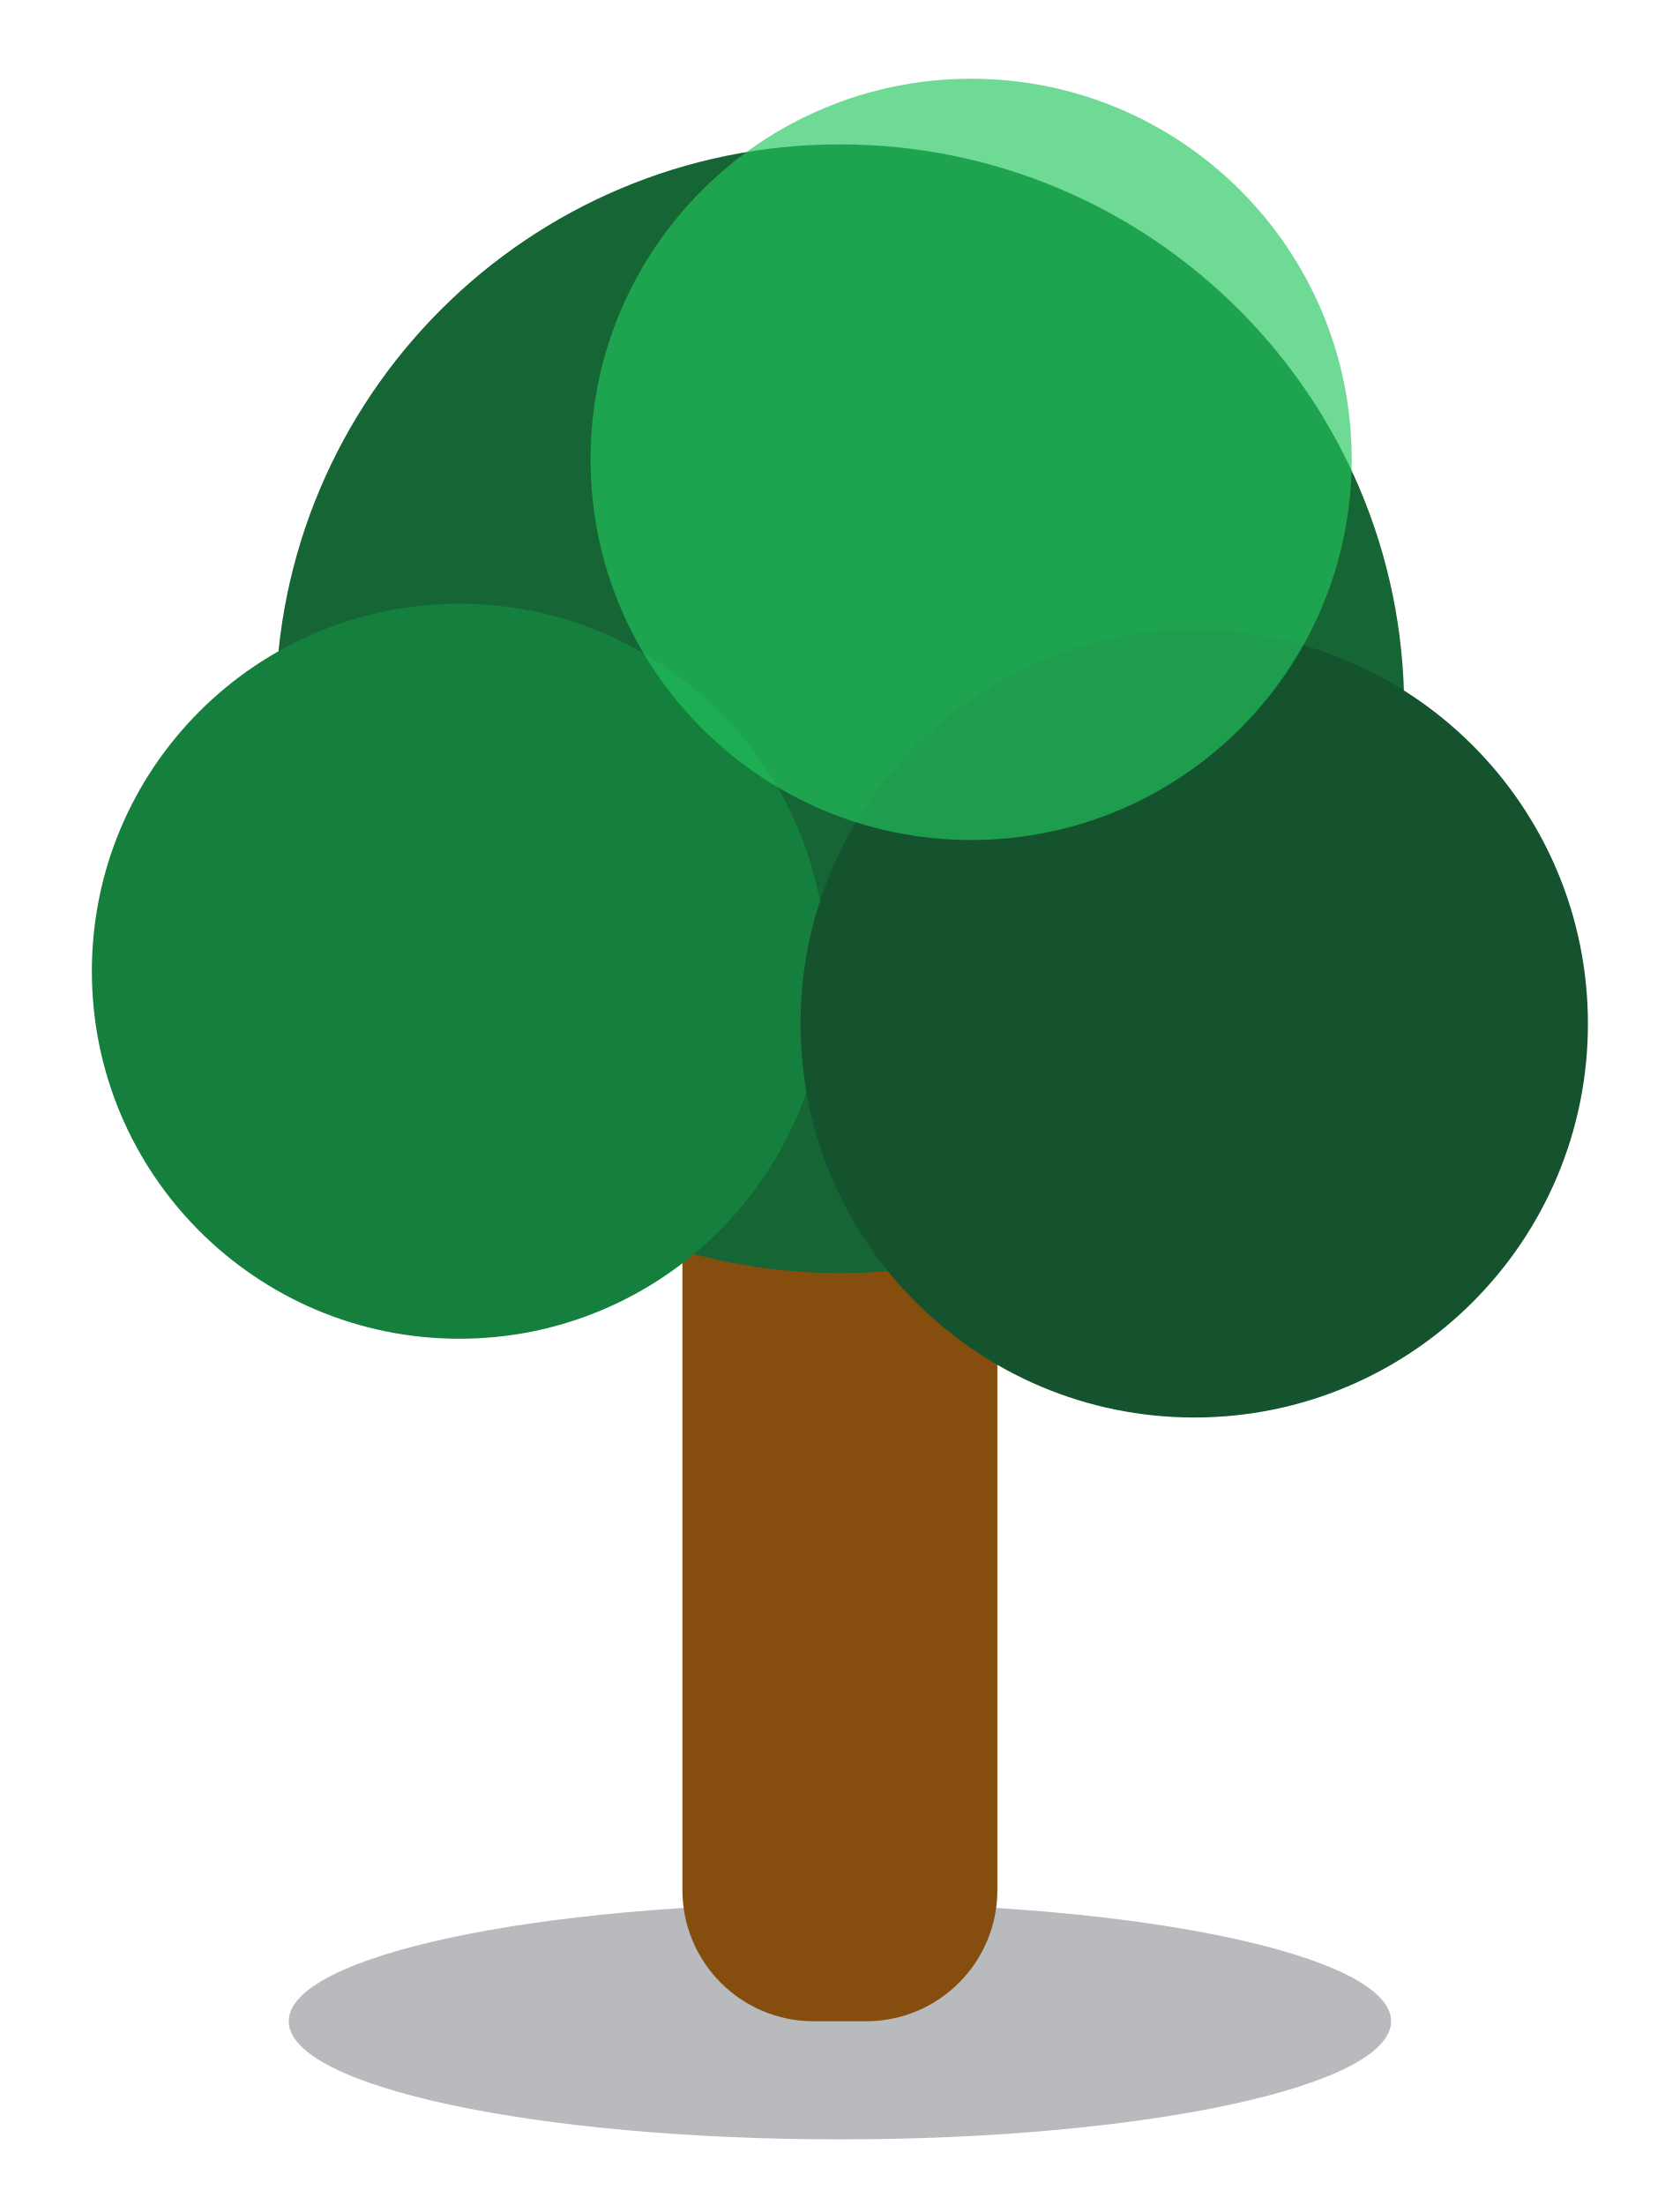
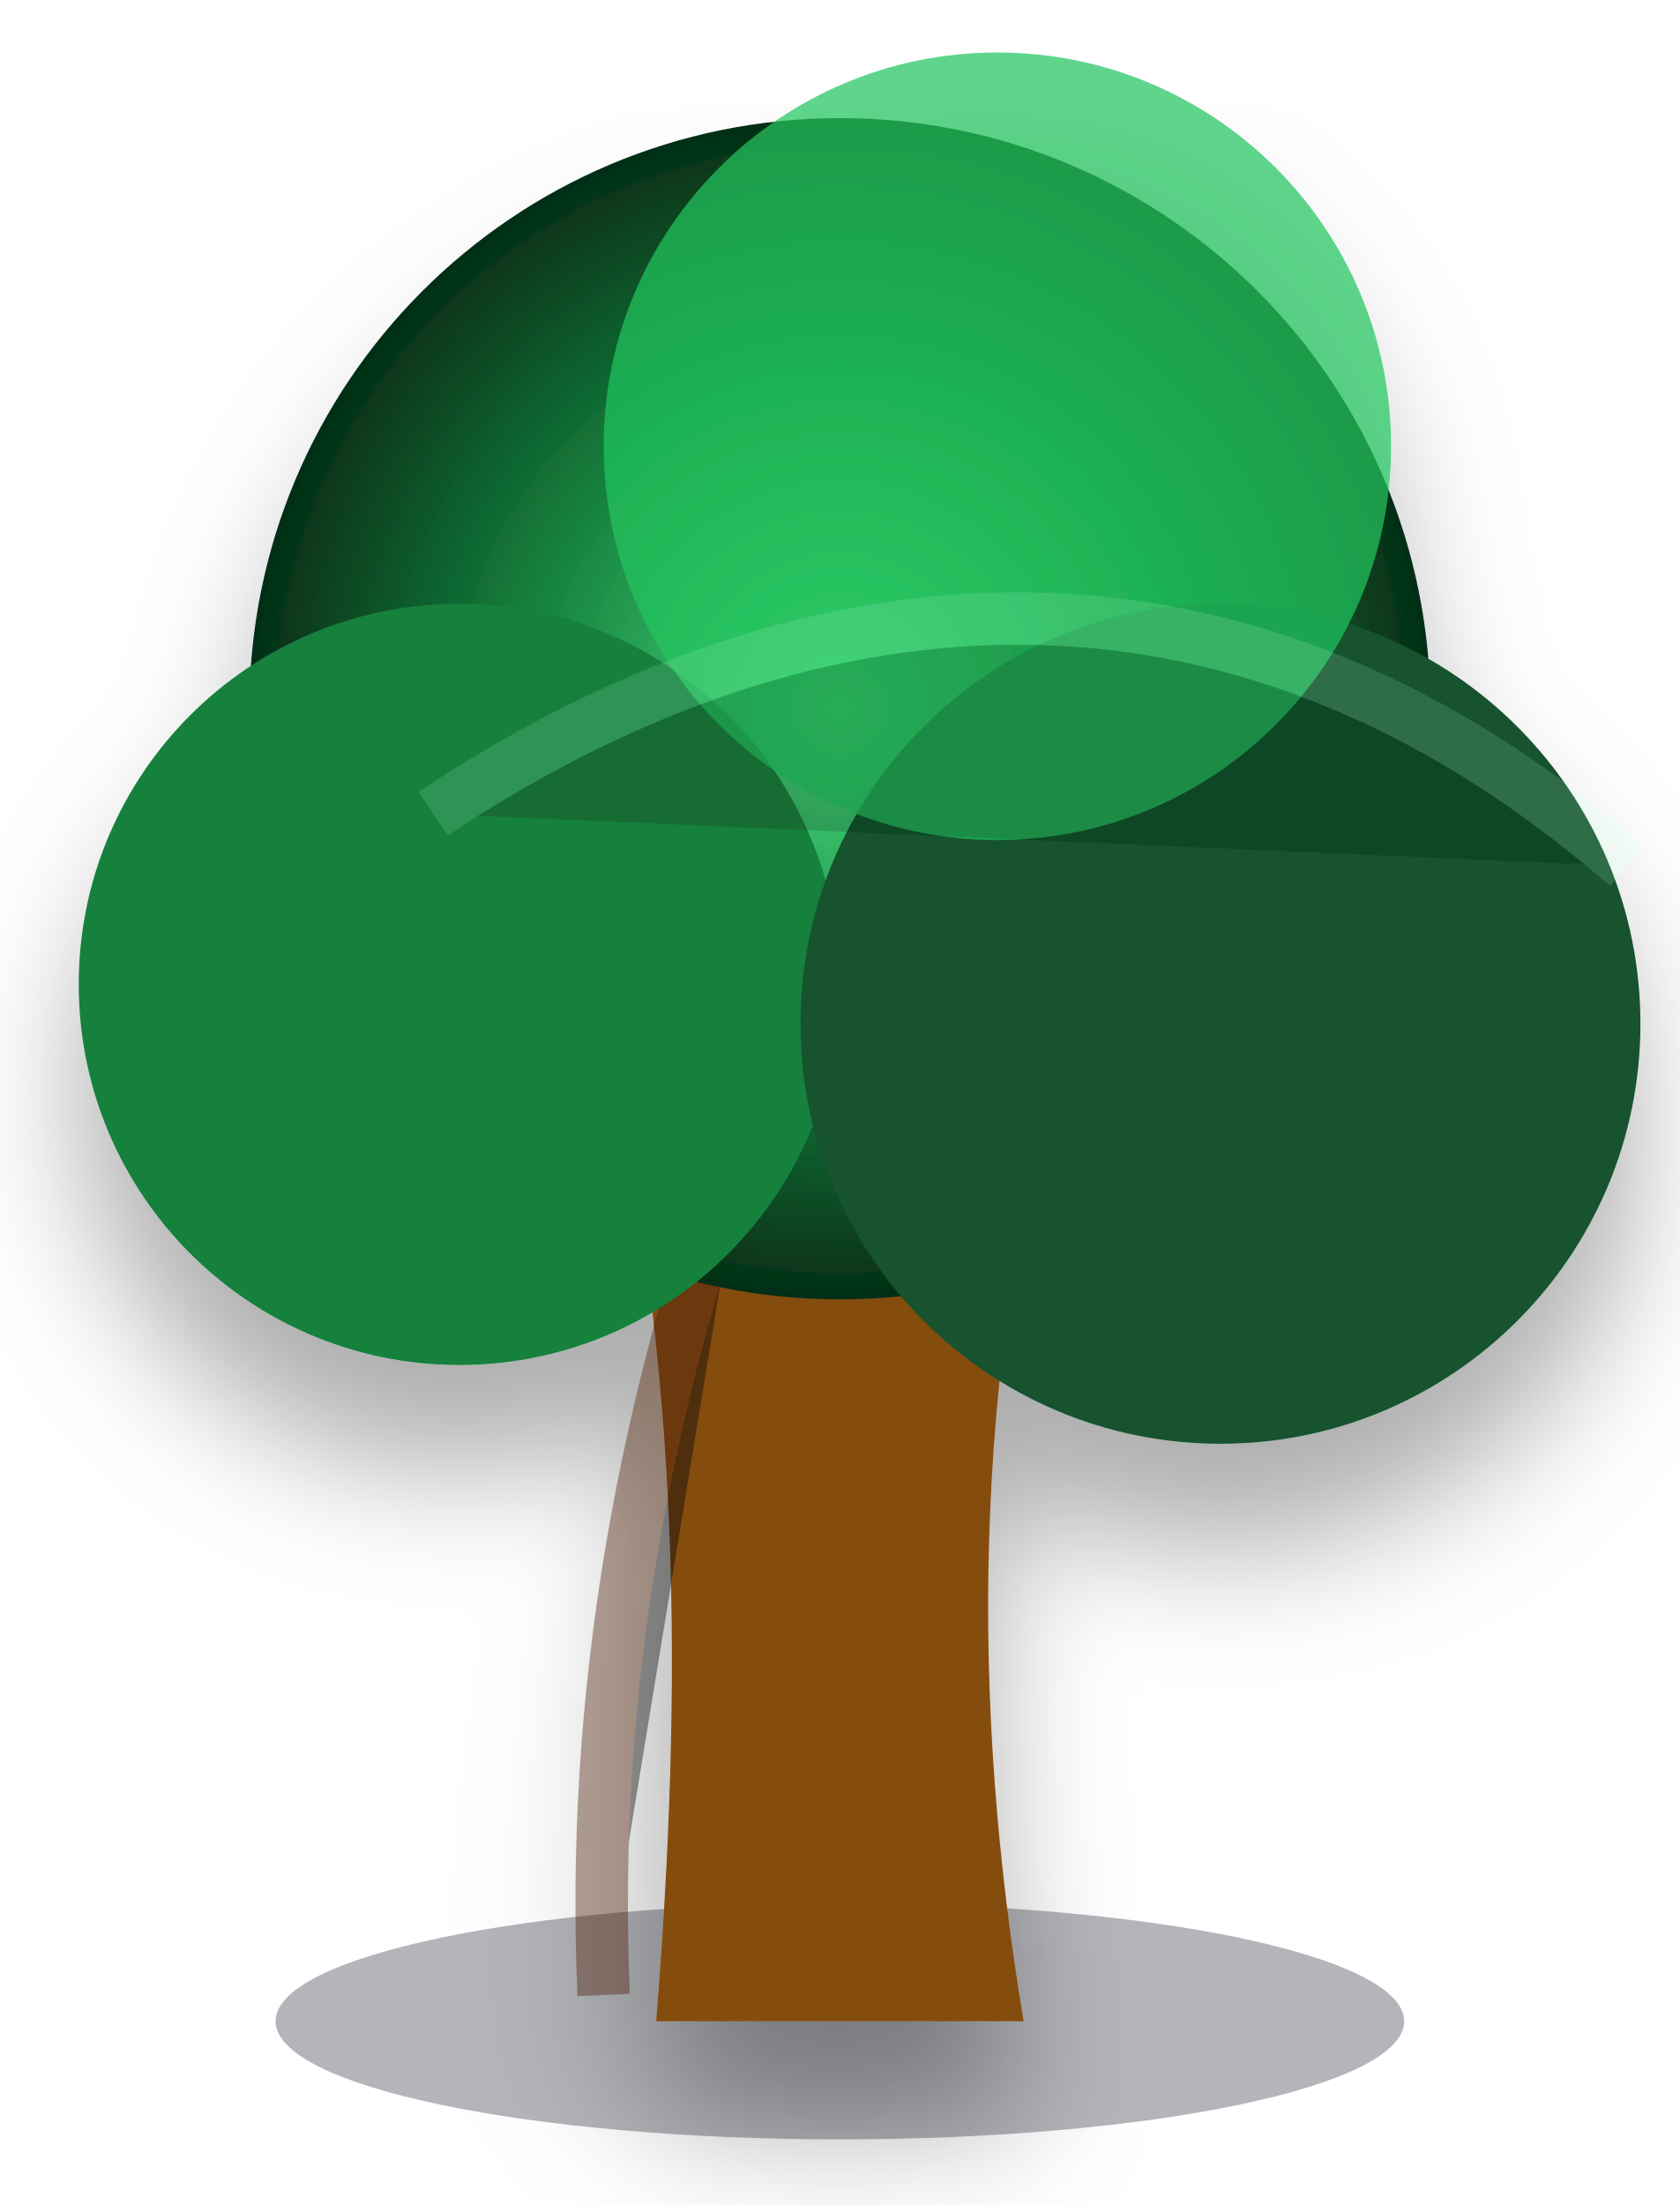
<svg xmlns="http://www.w3.org/2000/svg" width="128" height="168" viewBox="0 0 128 168">
-   <ellipse cx="64" cy="154" rx="42" ry="9" fill="#020617" opacity=".28" />
-   <rect x="52" y="82" width="24" height="72" rx="10" fill="#854d0e" />
-   <circle cx="64" cy="54" r="43" fill="#166534" />
-   <circle cx="35" cy="74" r="28" fill="#15803d" />
-   <circle cx="91" cy="78" r="30" fill="#14532d" />
-   <circle cx="74" cy="35" r="29" fill="#22c55e" opacity=".65" />
+   <defs>
+     <radialGradient id="leaf">
+       <stop stop-color="#4ade80" />
+       <stop offset=".55" stop-color="#15803d" />
+       <stop offset="1" stop-color="#052e16" />
+     </radialGradient>
+     <filter id="s">
+       <feDropShadow dx="0" dy="8" stdDeviation="5" flood-opacity=".32" />
+     </filter>
+   </defs>
+   <ellipse cx="64" cy="154" rx="43" ry="9" fill="#020617" opacity=".3" />
+   <g filter="url(#s)">
+     <path d="M50 154c2-25 2-50-4-75h35c-7 26-7 51-3 75z" fill="#854d0e" />
+     <path d="M57 85c-8 22-12 44-11 67" stroke="#451a03" stroke-width="4" opacity=".4" />
+     <circle cx="64" cy="54" r="45" fill="url(#leaf)" />
+     <circle cx="35" cy="75" r="29" fill="#15803d" />
+     <circle cx="93" cy="78" r="32" fill="#14532d" />
+     <circle cx="76" cy="34" r="30" fill="#22c55e" opacity=".72" />
+     <path d="M33 62c27-18 60-23 91 4" stroke="#bbf7d0" stroke-width="4" opacity=".16" />
+   </g>
</svg>
